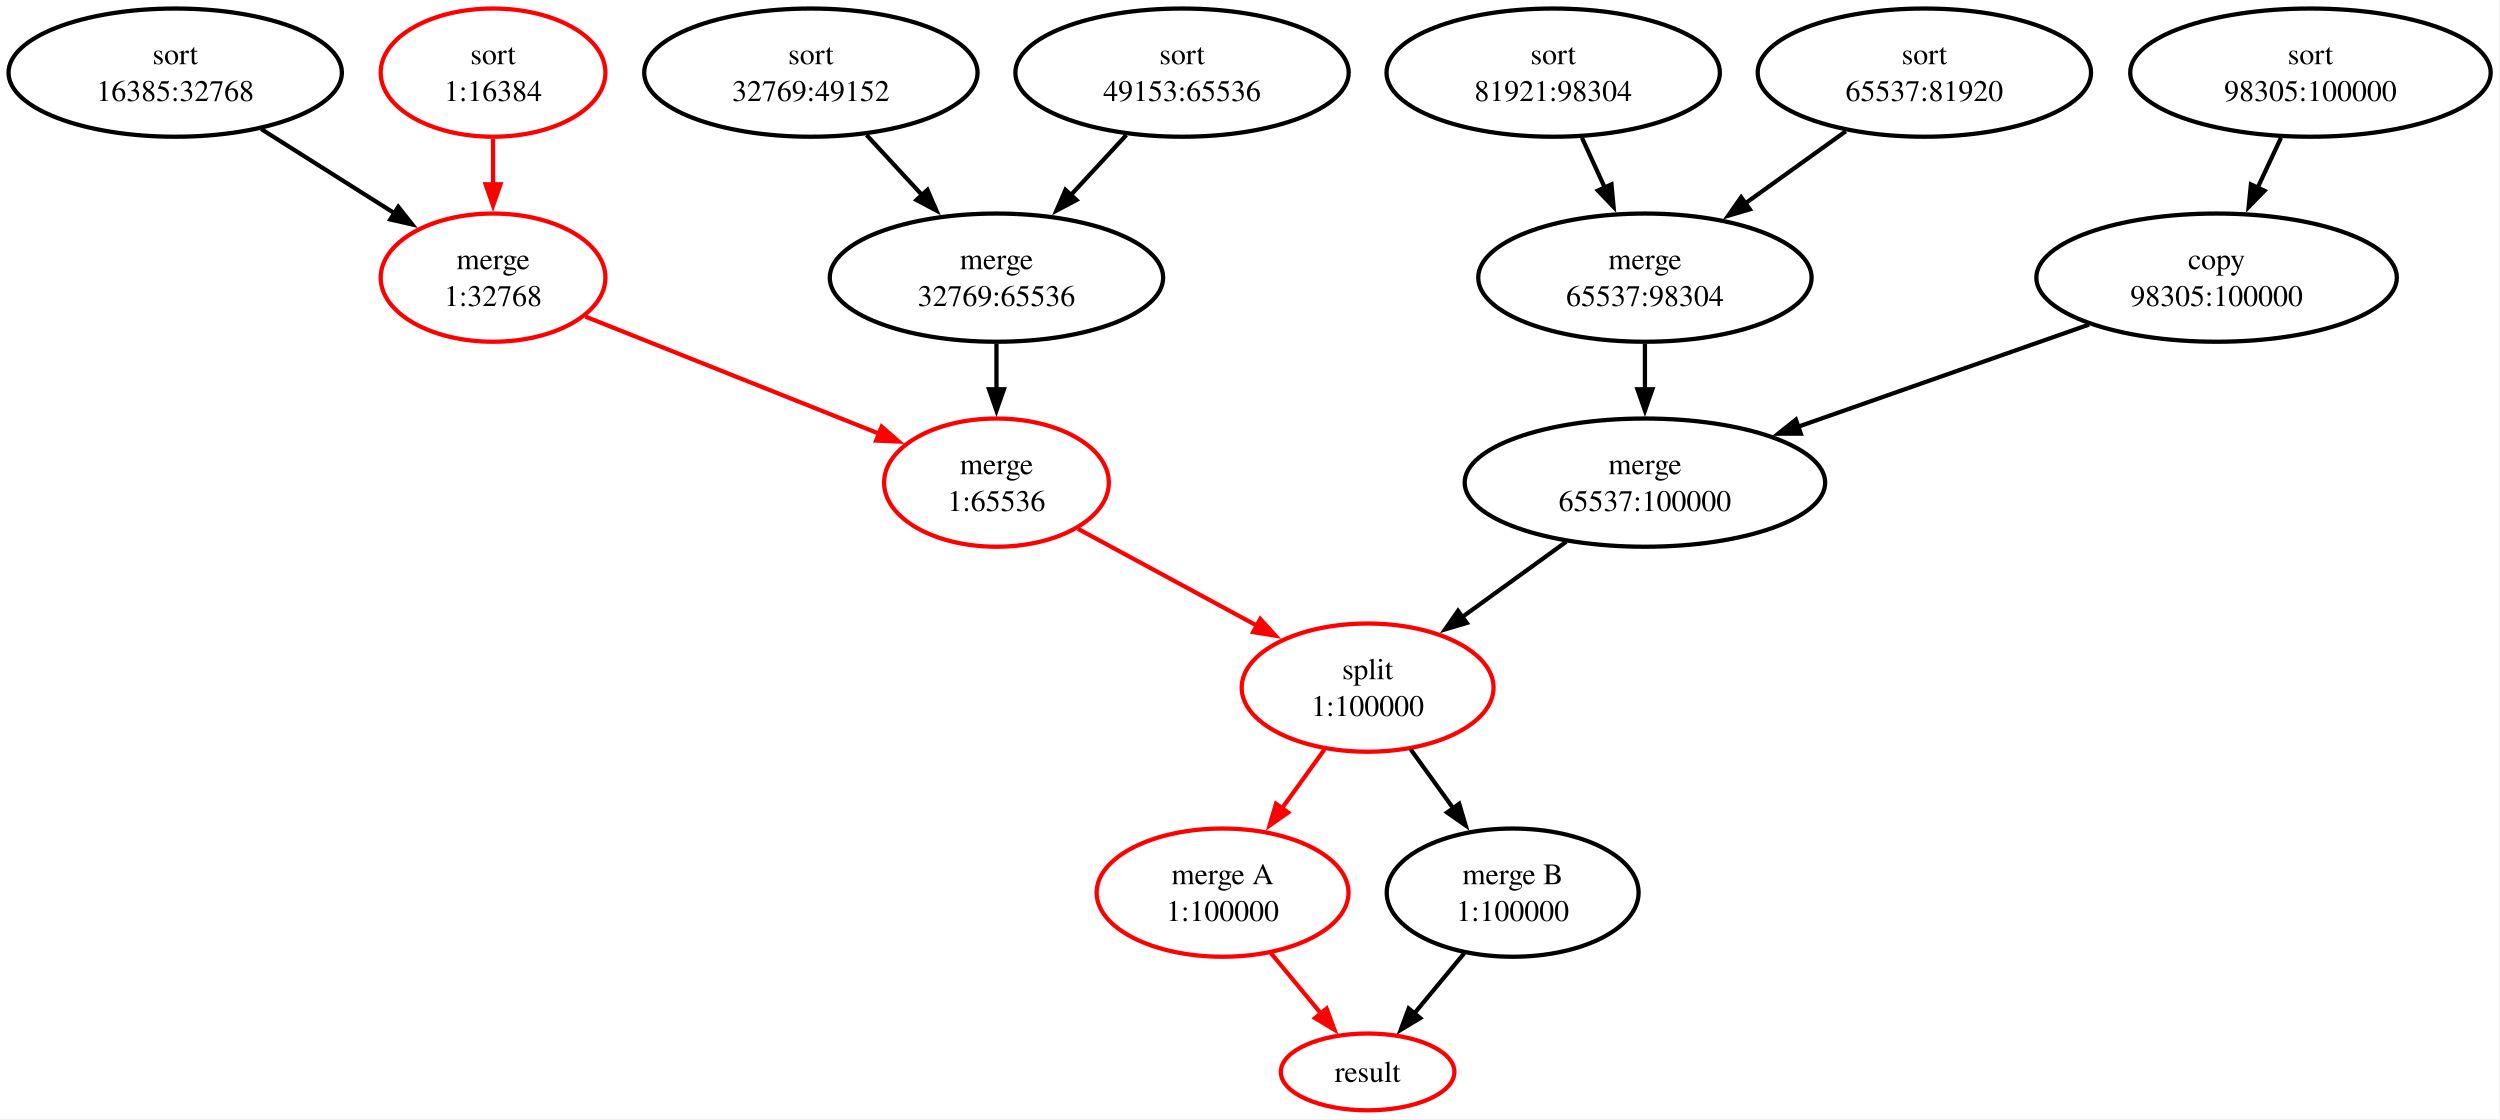
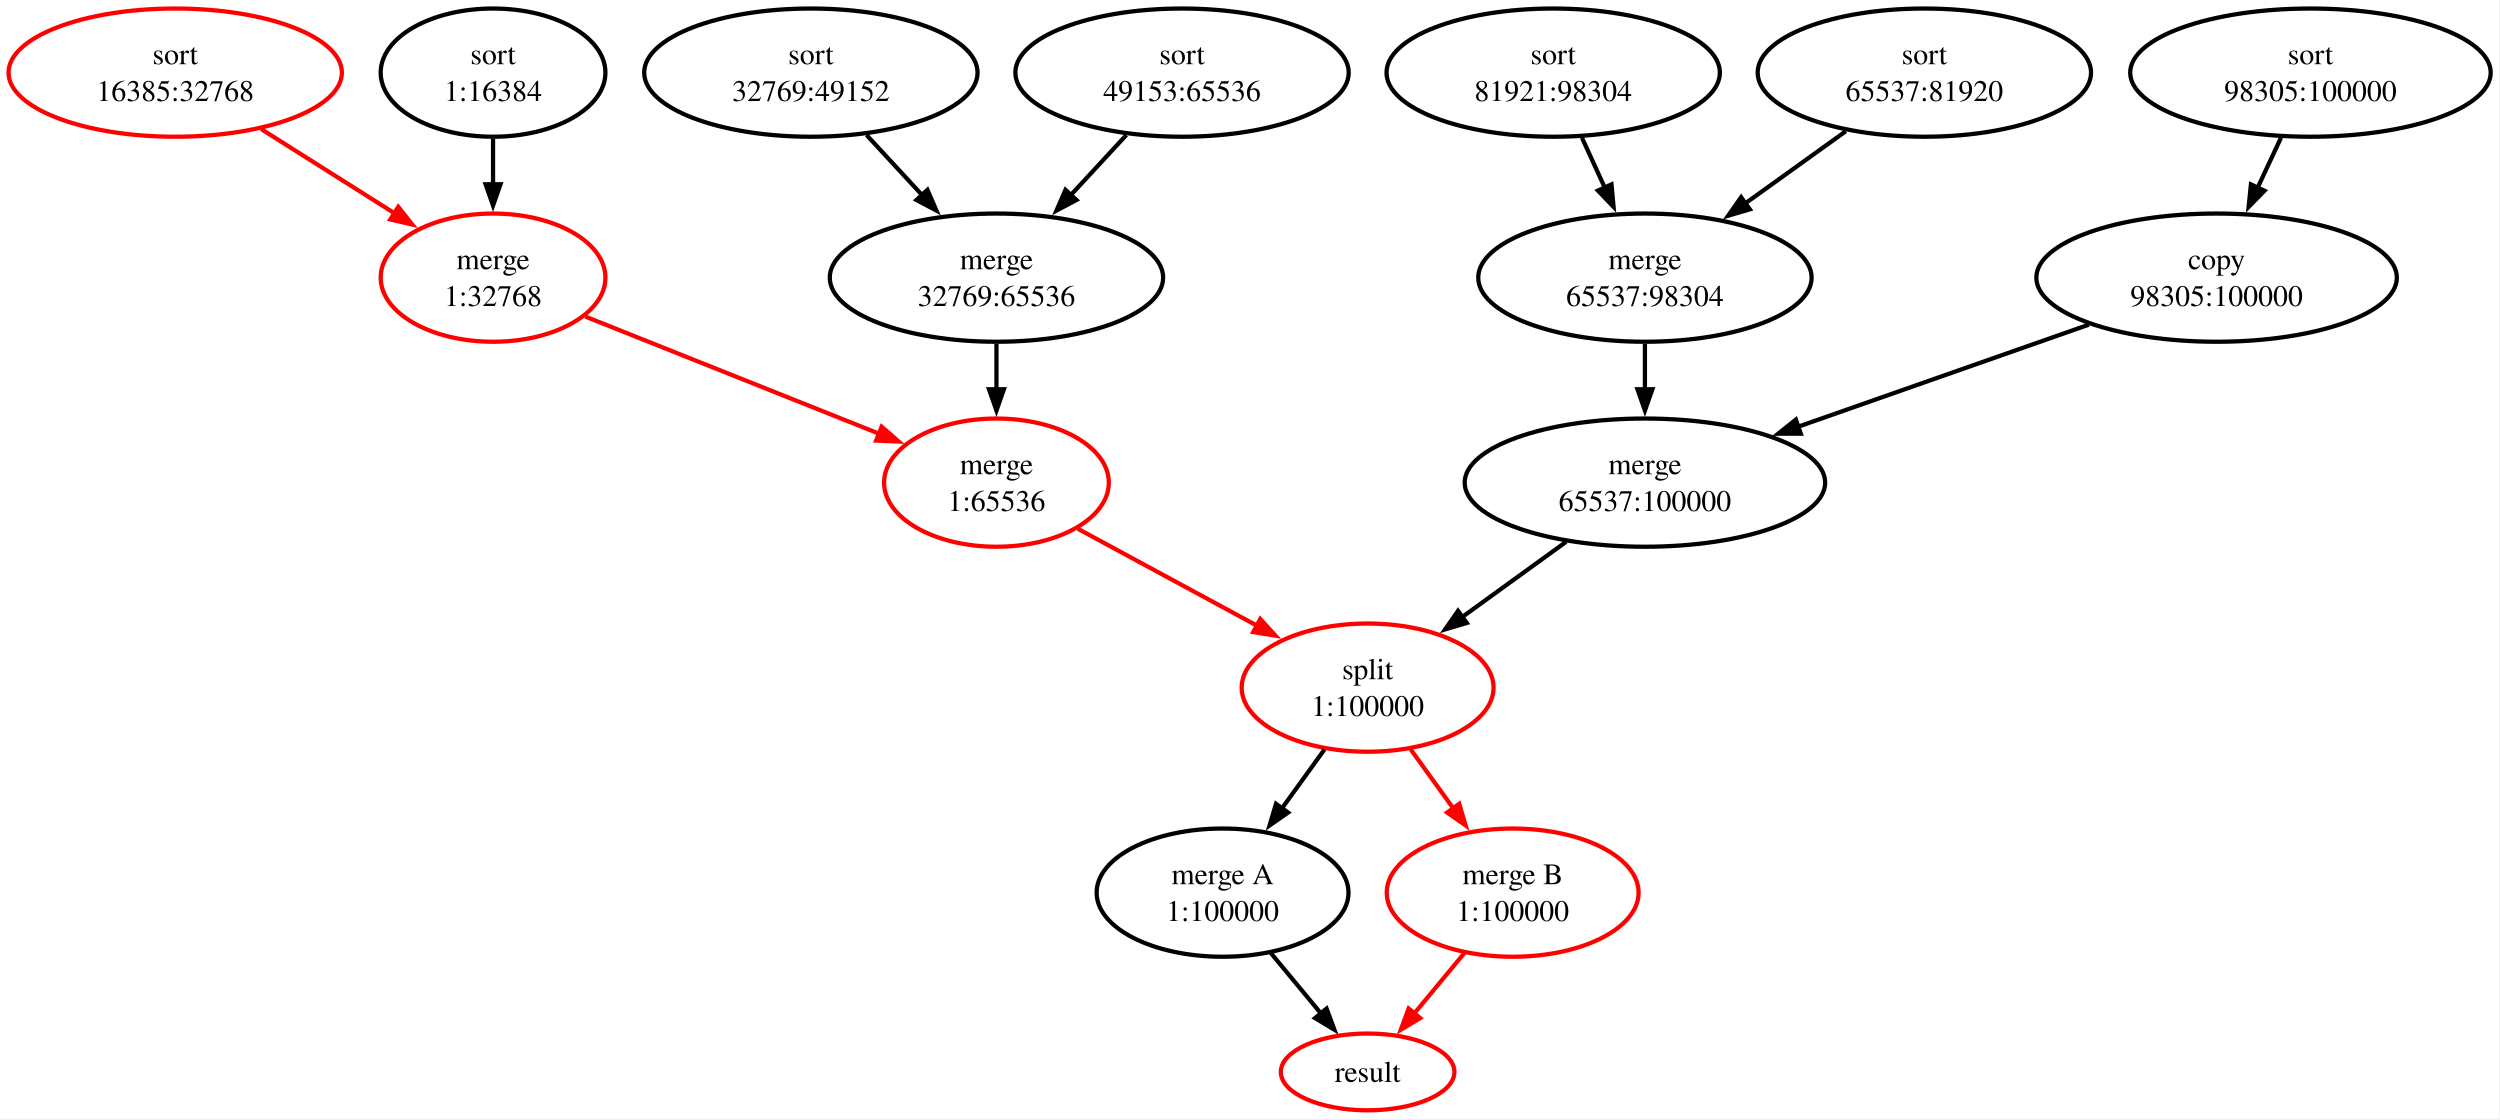
<svg xmlns="http://www.w3.org/2000/svg" width="1172pt" height="525pt" viewBox="0.00 0.00 1172.00 525.00">
  <g id="graph0" class="graph" transform="scale(1 1) rotate(0) translate(4 520.52)">
    <polygon fill="white" stroke="none" points="-4,4 -4,-520.52 1167.63,-520.52 1167.63,4 -4,4" />
    <g id="node1" class="node">
-       <ellipse fill="none" stroke="red" stroke-width="2" cx="227.14" cy="-486.47" rx="52.68" ry="30.05" />
+       <ellipse fill="none" stroke="black" stroke-width="2" cx="227.14" cy="-486.47" rx="52.68" ry="30.05" />
      <text xml:space="preserve" text-anchor="middle" x="227.14" y="-490.42" font-family="Times,serif" font-size="14.00">sort</text>
      <text xml:space="preserve" text-anchor="middle" x="227.14" y="-473.17" font-family="Times,serif" font-size="14.00">1:16384</text>
    </g>
    <g id="node8" class="node">
      <ellipse fill="none" stroke="red" stroke-width="2" cx="227.14" cy="-390.36" rx="52.68" ry="30.05" />
      <text xml:space="preserve" text-anchor="middle" x="227.14" y="-394.31" font-family="Times,serif" font-size="14.00">merge</text>
      <text xml:space="preserve" text-anchor="middle" x="227.14" y="-377.06" font-family="Times,serif" font-size="14.00">1:32768</text>
    </g>
    <g id="edge2" class="edge">
-       <path fill="none" stroke="red" stroke-width="2" d="M227.14,-455.43C227.14,-448.58 227.14,-441.16 227.14,-433.89" />
-       <polygon fill="red" stroke="red" stroke-width="2" points="230.64,-434.14 227.14,-424.14 223.64,-434.14 230.64,-434.14" />
+       <path fill="none" stroke="black" stroke-width="2" d="M227.14,-455.43C227.14,-448.58 227.14,-441.16 227.14,-433.89" />
+       <polygon fill="black" stroke="black" stroke-width="2" points="230.64,-434.14 227.14,-424.14 223.64,-434.14 230.64,-434.14" />
    </g>
    <g id="node2" class="node">
-       <ellipse fill="none" stroke="black" stroke-width="2" cx="78.14" cy="-486.47" rx="78.14" ry="30.05" />
+       <ellipse fill="none" stroke="red" stroke-width="2" cx="78.14" cy="-486.47" rx="78.14" ry="30.05" />
      <text xml:space="preserve" text-anchor="middle" x="78.14" y="-490.42" font-family="Times,serif" font-size="14.00">sort</text>
      <text xml:space="preserve" text-anchor="middle" x="78.14" y="-473.17" font-family="Times,serif" font-size="14.00">16385:32768</text>
    </g>
    <g id="edge1" class="edge">
-       <path fill="none" stroke="black" stroke-width="2" d="M118.46,-460C137.8,-447.79 161.07,-433.09 181.1,-420.44" />
-       <polygon fill="black" stroke="black" stroke-width="2" points="182.71,-423.56 189.3,-415.26 178.97,-417.64 182.71,-423.56" />
+       <path fill="none" stroke="red" stroke-width="2" d="M118.46,-460C137.8,-447.79 161.07,-433.09 181.1,-420.44" />
+       <polygon fill="red" stroke="red" stroke-width="2" points="182.71,-423.56 189.3,-415.26 178.97,-417.64 182.71,-423.56" />
    </g>
    <g id="node3" class="node">
      <ellipse fill="none" stroke="black" stroke-width="2" cx="376.14" cy="-486.47" rx="78.14" ry="30.05" />
      <text xml:space="preserve" text-anchor="middle" x="376.14" y="-490.42" font-family="Times,serif" font-size="14.00">sort</text>
      <text xml:space="preserve" text-anchor="middle" x="376.14" y="-473.17" font-family="Times,serif" font-size="14.00">32769:49152</text>
    </g>
    <g id="node9" class="node">
      <ellipse fill="none" stroke="black" stroke-width="2" cx="463.14" cy="-390.36" rx="78.14" ry="30.05" />
      <text xml:space="preserve" text-anchor="middle" x="463.14" y="-394.31" font-family="Times,serif" font-size="14.00">merge</text>
      <text xml:space="preserve" text-anchor="middle" x="463.14" y="-377.06" font-family="Times,serif" font-size="14.00">32769:65536</text>
    </g>
-     <g id="edge3" class="edge">
+     <g id="edge4" class="edge">
      <path fill="none" stroke="black" stroke-width="2" d="M402.24,-457.23C410.41,-448.39 419.56,-438.49 428.24,-429.11" />
      <polygon fill="black" stroke="black" stroke-width="2" points="430.78,-431.52 435,-421.8 425.64,-426.77 430.78,-431.52" />
    </g>
    <g id="node4" class="node">
      <ellipse fill="none" stroke="black" stroke-width="2" cx="550.14" cy="-486.47" rx="78.14" ry="30.05" />
      <text xml:space="preserve" text-anchor="middle" x="550.14" y="-490.42" font-family="Times,serif" font-size="14.00">sort</text>
      <text xml:space="preserve" text-anchor="middle" x="550.14" y="-473.17" font-family="Times,serif" font-size="14.00">49153:65536</text>
    </g>
-     <g id="edge4" class="edge">
+     <g id="edge3" class="edge">
      <path fill="none" stroke="black" stroke-width="2" d="M524.03,-457.23C515.86,-448.39 506.71,-438.49 498.03,-429.11" />
      <polygon fill="black" stroke="black" stroke-width="2" points="500.63,-426.77 491.27,-421.8 495.49,-431.52 500.63,-426.77" />
    </g>
    <g id="node5" class="node">
      <ellipse fill="none" stroke="black" stroke-width="2" cx="898.14" cy="-486.47" rx="78.14" ry="30.05" />
      <text xml:space="preserve" text-anchor="middle" x="898.14" y="-490.42" font-family="Times,serif" font-size="14.00">sort</text>
      <text xml:space="preserve" text-anchor="middle" x="898.14" y="-473.17" font-family="Times,serif" font-size="14.00">65537:81920</text>
    </g>
    <g id="node10" class="node">
      <ellipse fill="none" stroke="black" stroke-width="2" cx="767.14" cy="-390.36" rx="78.14" ry="30.05" />
      <text xml:space="preserve" text-anchor="middle" x="767.14" y="-394.31" font-family="Times,serif" font-size="14.00">merge</text>
      <text xml:space="preserve" text-anchor="middle" x="767.14" y="-377.06" font-family="Times,serif" font-size="14.00">65537:98304</text>
    </g>
-     <g id="edge5" class="edge">
+     <g id="edge6" class="edge">
      <path fill="none" stroke="black" stroke-width="2" d="M861.3,-459C846.66,-448.49 829.65,-436.27 814.14,-425.13" />
      <polygon fill="black" stroke="black" stroke-width="2" points="816.32,-422.39 806.16,-419.4 812.24,-428.07 816.32,-422.39" />
    </g>
    <g id="node6" class="node">
      <ellipse fill="none" stroke="black" stroke-width="2" cx="724.14" cy="-486.47" rx="78.14" ry="30.05" />
      <text xml:space="preserve" text-anchor="middle" x="724.14" y="-490.42" font-family="Times,serif" font-size="14.00">sort</text>
      <text xml:space="preserve" text-anchor="middle" x="724.14" y="-473.17" font-family="Times,serif" font-size="14.00">81921:98304</text>
    </g>
-     <g id="edge6" class="edge">
+     <g id="edge5" class="edge">
      <path fill="none" stroke="black" stroke-width="2" d="M737.62,-455.95C741.02,-448.51 744.74,-440.38 748.35,-432.48" />
      <polygon fill="black" stroke="black" stroke-width="2" points="751.46,-434.08 752.44,-423.53 745.1,-431.17 751.46,-434.08" />
    </g>
    <g id="node7" class="node">
      <ellipse fill="none" stroke="black" stroke-width="2" cx="1079.14" cy="-486.47" rx="84.5" ry="30.05" />
      <text xml:space="preserve" text-anchor="middle" x="1079.14" y="-490.42" font-family="Times,serif" font-size="14.00">sort</text>
      <text xml:space="preserve" text-anchor="middle" x="1079.14" y="-473.17" font-family="Times,serif" font-size="14.00">98305:100000</text>
    </g>
    <g id="node11" class="node">
      <ellipse fill="none" stroke="black" stroke-width="2" cx="1035.14" cy="-390.36" rx="84.5" ry="30.05" />
      <text xml:space="preserve" text-anchor="middle" x="1035.14" y="-394.31" font-family="Times,serif" font-size="14.00">copy</text>
      <text xml:space="preserve" text-anchor="middle" x="1035.14" y="-377.06" font-family="Times,serif" font-size="14.00">98305:100000</text>
    </g>
    <g id="edge7" class="edge">
      <path fill="none" stroke="black" stroke-width="2" d="M1065.33,-455.95C1061.85,-448.51 1058.05,-440.38 1054.36,-432.48" />
      <polygon fill="black" stroke="black" stroke-width="2" points="1057.58,-431.09 1050.17,-423.52 1051.23,-434.06 1057.58,-431.09" />
    </g>
    <g id="node12" class="node">
      <ellipse fill="none" stroke="red" stroke-width="2" cx="463.14" cy="-294.26" rx="52.68" ry="30.05" />
      <text xml:space="preserve" text-anchor="middle" x="463.14" y="-298.21" font-family="Times,serif" font-size="14.00">merge</text>
      <text xml:space="preserve" text-anchor="middle" x="463.14" y="-280.96" font-family="Times,serif" font-size="14.00">1:65536</text>
    </g>
    <g id="edge9" class="edge">
      <path fill="none" stroke="red" stroke-width="2" d="M270.42,-372.1C309.18,-356.65 366.2,-333.91 408.17,-317.18" />
      <polygon fill="red" stroke="red" stroke-width="2" points="409.32,-320.49 417.31,-313.53 406.73,-313.98 409.32,-320.49" />
    </g>
    <g id="edge8" class="edge">
      <path fill="none" stroke="black" stroke-width="2" d="M463.14,-359.33C463.14,-352.47 463.14,-345.06 463.14,-337.79" />
      <polygon fill="black" stroke="black" stroke-width="2" points="466.64,-338.04 463.14,-328.04 459.64,-338.04 466.64,-338.04" />
    </g>
    <g id="node13" class="node">
      <ellipse fill="none" stroke="black" stroke-width="2" cx="767.14" cy="-294.26" rx="84.5" ry="30.05" />
      <text xml:space="preserve" text-anchor="middle" x="767.14" y="-298.21" font-family="Times,serif" font-size="14.00">merge</text>
      <text xml:space="preserve" text-anchor="middle" x="767.14" y="-280.96" font-family="Times,serif" font-size="14.00">65537:100000</text>
    </g>
-     <g id="edge11" class="edge">
+     <g id="edge10" class="edge">
      <path fill="none" stroke="black" stroke-width="2" d="M767.14,-359.33C767.14,-352.47 767.14,-345.06 767.14,-337.79" />
      <polygon fill="black" stroke="black" stroke-width="2" points="770.64,-338.04 767.14,-328.04 763.64,-338.04 770.64,-338.04" />
    </g>
-     <g id="edge10" class="edge">
+     <g id="edge11" class="edge">
      <path fill="none" stroke="black" stroke-width="2" d="M975.32,-368.36C935.03,-354.21 881.66,-335.47 839.05,-320.51" />
      <polygon fill="black" stroke="black" stroke-width="2" points="840.21,-317.21 829.62,-317.2 837.9,-323.82 840.21,-317.21" />
    </g>
    <g id="node14" class="node">
      <ellipse fill="none" stroke="red" stroke-width="2" cx="637.14" cy="-198.16" rx="59.04" ry="30.05" />
      <text xml:space="preserve" text-anchor="middle" x="637.14" y="-202.11" font-family="Times,serif" font-size="14.00">split</text>
      <text xml:space="preserve" text-anchor="middle" x="637.14" y="-184.86" font-family="Times,serif" font-size="14.00">1:100000</text>
    </g>
    <g id="edge13" class="edge">
      <path fill="none" stroke="red" stroke-width="2" d="M501.32,-272.61C526,-259.26 558.44,-241.72 585.42,-227.12" />
      <polygon fill="red" stroke="red" stroke-width="2" points="586.82,-230.35 593.95,-222.51 583.49,-224.19 586.82,-230.35" />
    </g>
    <g id="edge12" class="edge">
      <path fill="none" stroke="black" stroke-width="2" d="M730.23,-266.55C714.96,-255.49 697.13,-242.58 681.18,-231.04" />
      <polygon fill="black" stroke="black" stroke-width="2" points="683.62,-228.48 673.47,-225.46 679.52,-234.16 683.62,-228.48" />
    </g>
    <g id="node15" class="node">
-       <ellipse fill="none" stroke="red" stroke-width="2" cx="569.14" cy="-102.05" rx="59.04" ry="30.05" />
+       <ellipse fill="none" stroke="black" stroke-width="2" cx="569.14" cy="-102.05" rx="59.04" ry="30.05" />
      <text xml:space="preserve" text-anchor="middle" x="569.14" y="-106" font-family="Times,serif" font-size="14.00">merge A</text>
      <text xml:space="preserve" text-anchor="middle" x="569.14" y="-88.75" font-family="Times,serif" font-size="14.00">1:100000</text>
    </g>
    <g id="edge14" class="edge">
-       <path fill="none" stroke="red" stroke-width="2" d="M616.92,-169.18C610.67,-160.53 603.68,-150.85 597.01,-141.62" />
-       <polygon fill="red" stroke="red" stroke-width="2" points="599.86,-139.6 591.17,-133.54 594.19,-143.7 599.86,-139.6" />
+       <path fill="none" stroke="black" stroke-width="2" d="M616.92,-169.18C610.67,-160.53 603.68,-150.85 597.01,-141.62" />
+       <polygon fill="black" stroke="black" stroke-width="2" points="599.86,-139.6 591.17,-133.54 594.19,-143.7 599.86,-139.6" />
    </g>
    <g id="node16" class="node">
-       <ellipse fill="none" stroke="black" stroke-width="2" cx="705.14" cy="-102.05" rx="59.04" ry="30.05" />
+       <ellipse fill="none" stroke="red" stroke-width="2" cx="705.14" cy="-102.05" rx="59.04" ry="30.05" />
      <text xml:space="preserve" text-anchor="middle" x="705.14" y="-106" font-family="Times,serif" font-size="14.00">merge B</text>
      <text xml:space="preserve" text-anchor="middle" x="705.14" y="-88.75" font-family="Times,serif" font-size="14.00">1:100000</text>
    </g>
    <g id="edge15" class="edge">
-       <path fill="none" stroke="black" stroke-width="2" d="M657.35,-169.18C663.6,-160.53 670.59,-150.85 677.26,-141.62" />
-       <polygon fill="black" stroke="black" stroke-width="2" points="680.08,-143.7 683.1,-133.54 674.41,-139.6 680.08,-143.7" />
+       <path fill="none" stroke="red" stroke-width="2" d="M657.35,-169.18C663.6,-160.53 670.59,-150.85 677.26,-141.62" />
+       <polygon fill="red" stroke="red" stroke-width="2" points="680.08,-143.7 683.1,-133.54 674.41,-139.6 680.08,-143.7" />
    </g>
    <g id="node17" class="node">
      <ellipse fill="none" stroke="red" stroke-width="2" cx="637.14" cy="-18" rx="40.69" ry="18" />
      <text xml:space="preserve" text-anchor="middle" x="637.14" y="-13.32" font-family="Times,serif" font-size="14.00">result</text>
    </g>
+     <g id="edge17" class="edge">
+       <path fill="none" stroke="black" stroke-width="2" d="M591.78,-73.73C599.33,-64.62 607.73,-54.48 615.23,-45.44" />
+       <polygon fill="black" stroke="black" stroke-width="2" points="617.89,-47.71 621.58,-37.77 612.5,-43.24 617.89,-47.71" />
+     </g>
    <g id="edge16" class="edge">
-       <path fill="none" stroke="red" stroke-width="2" d="M591.78,-73.73C599.33,-64.62 607.73,-54.48 615.23,-45.44" />
-       <polygon fill="red" stroke="red" stroke-width="2" points="617.89,-47.71 621.58,-37.77 612.5,-43.24 617.89,-47.71" />
-     </g>
-     <g id="edge17" class="edge">
-       <path fill="none" stroke="black" stroke-width="2" d="M682.49,-73.73C674.94,-64.62 666.54,-54.48 659.04,-45.44" />
-       <polygon fill="black" stroke="black" stroke-width="2" points="661.77,-43.24 652.69,-37.77 656.38,-47.71 661.77,-43.24" />
+       <path fill="none" stroke="red" stroke-width="2" d="M682.49,-73.73C674.94,-64.62 666.54,-54.48 659.04,-45.44" />
+       <polygon fill="red" stroke="red" stroke-width="2" points="661.77,-43.24 652.69,-37.77 656.38,-47.71 661.77,-43.24" />
    </g>
  </g>
</svg>
